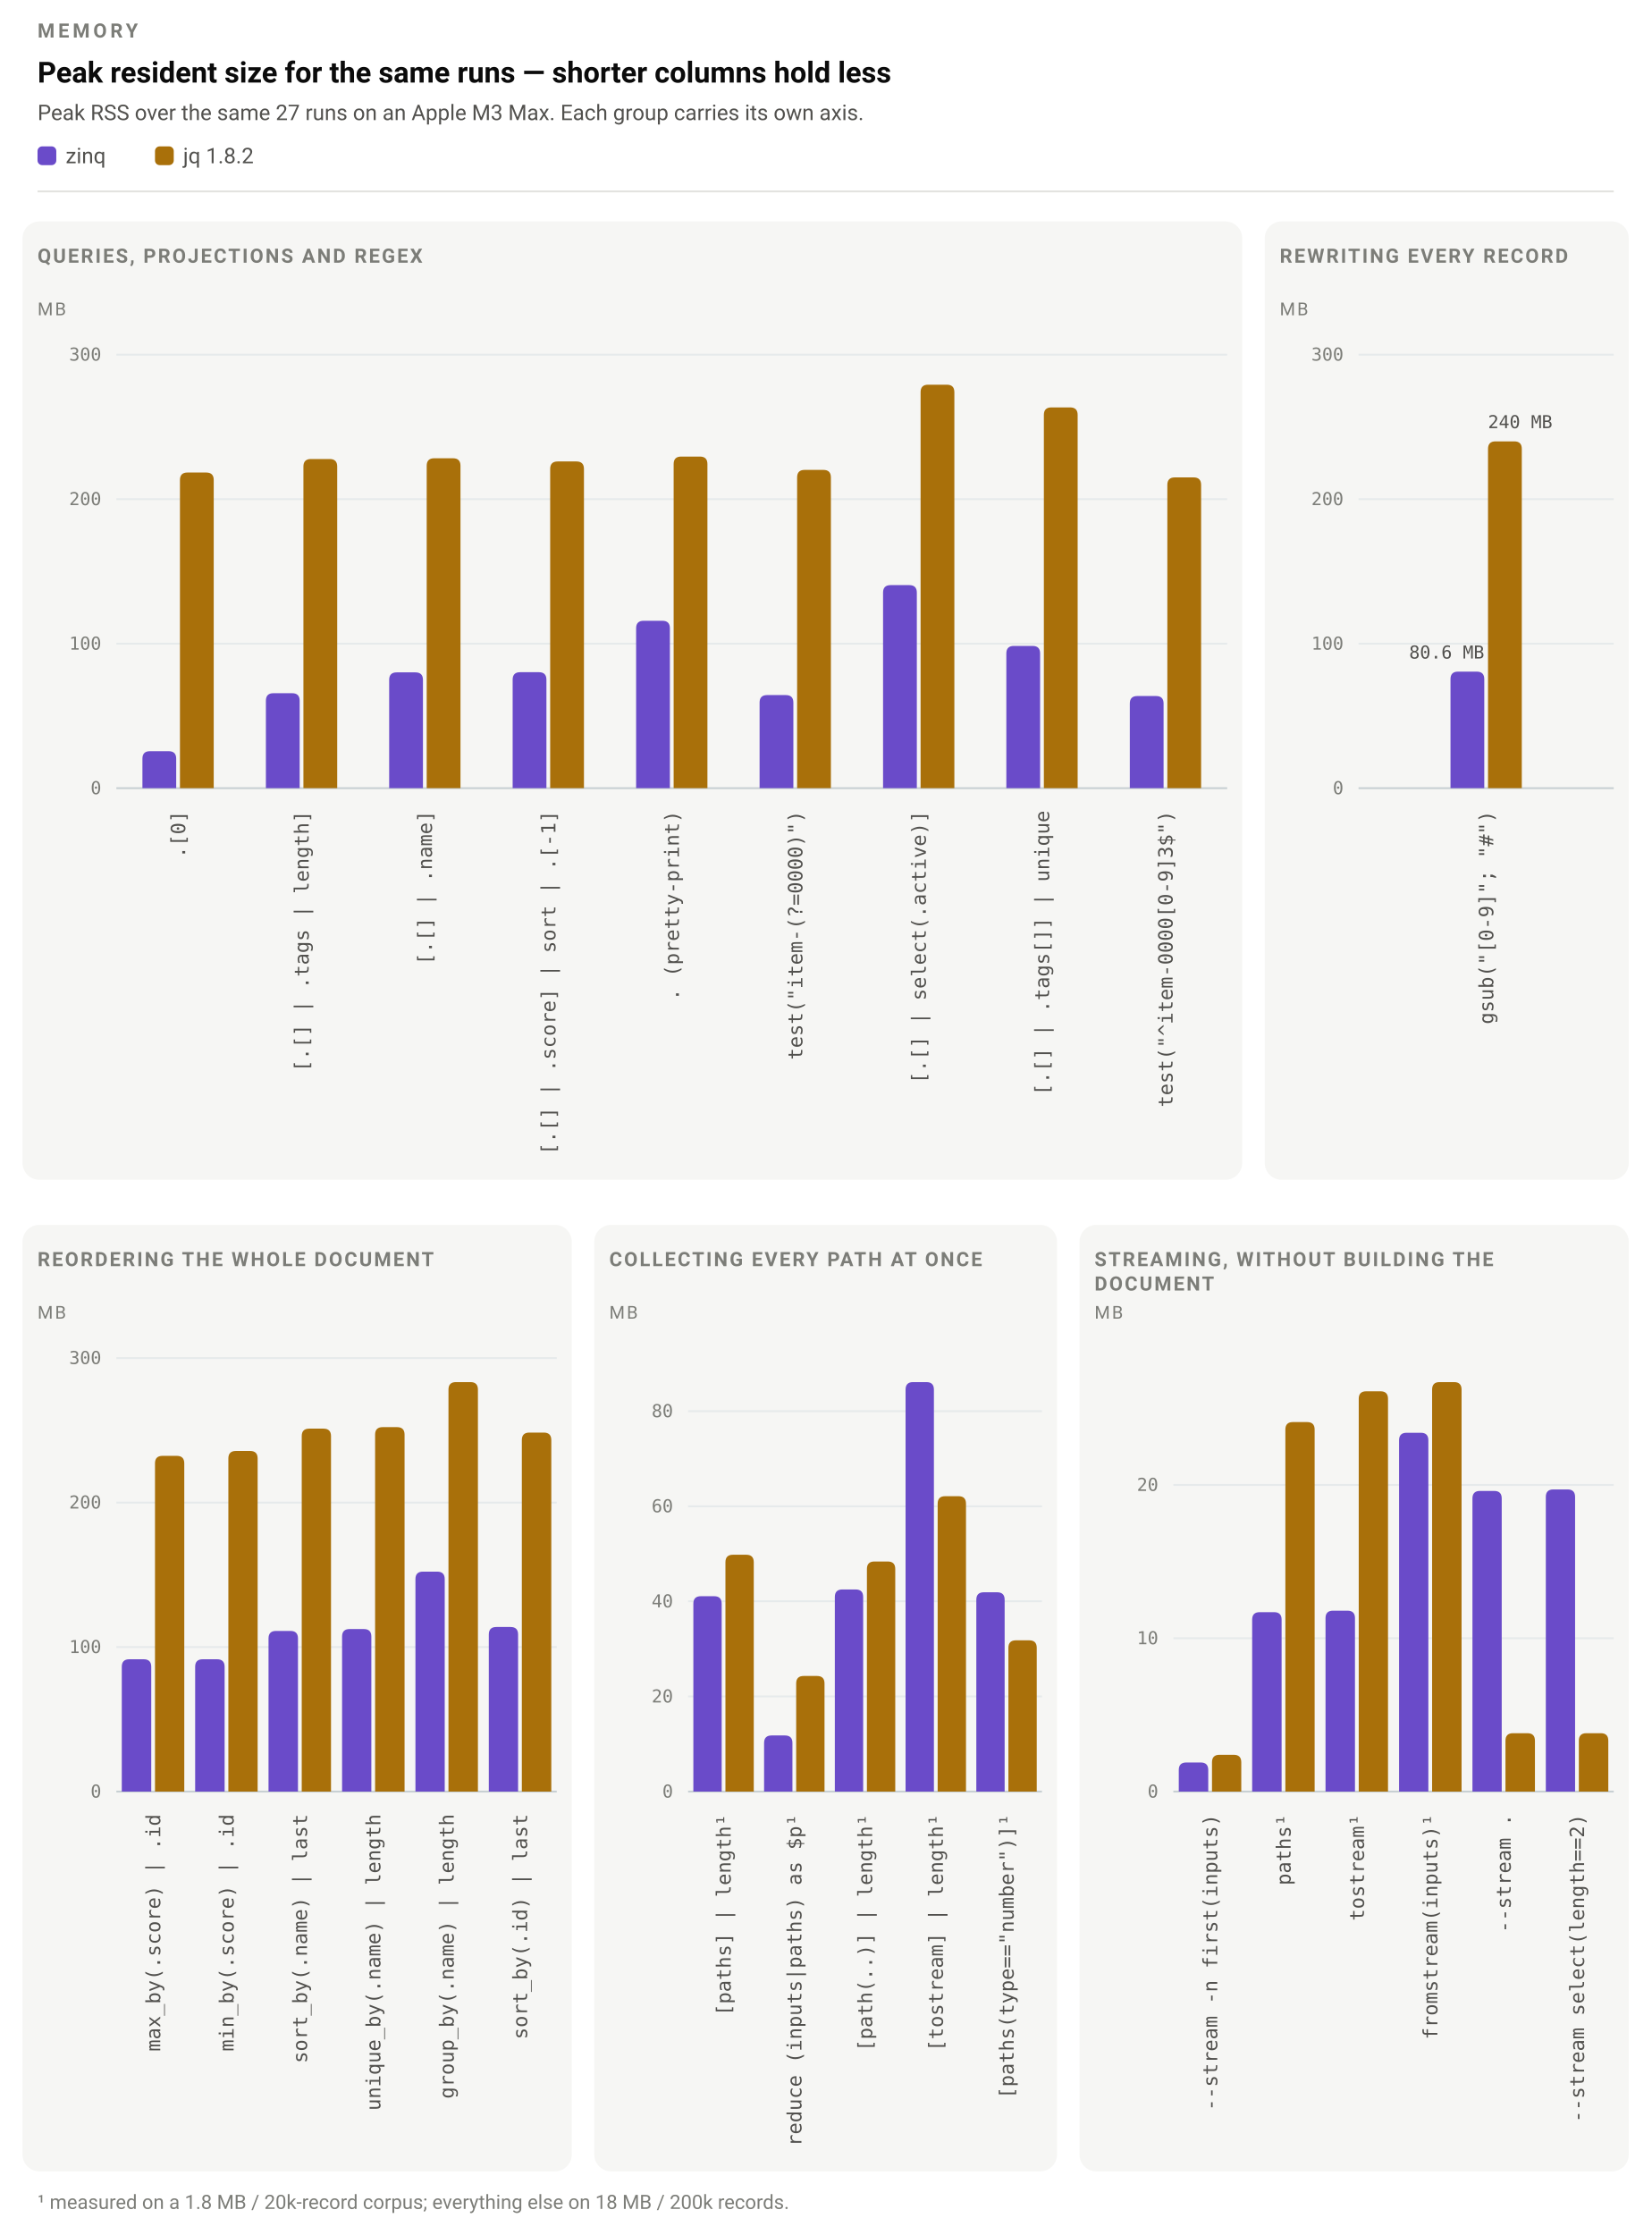
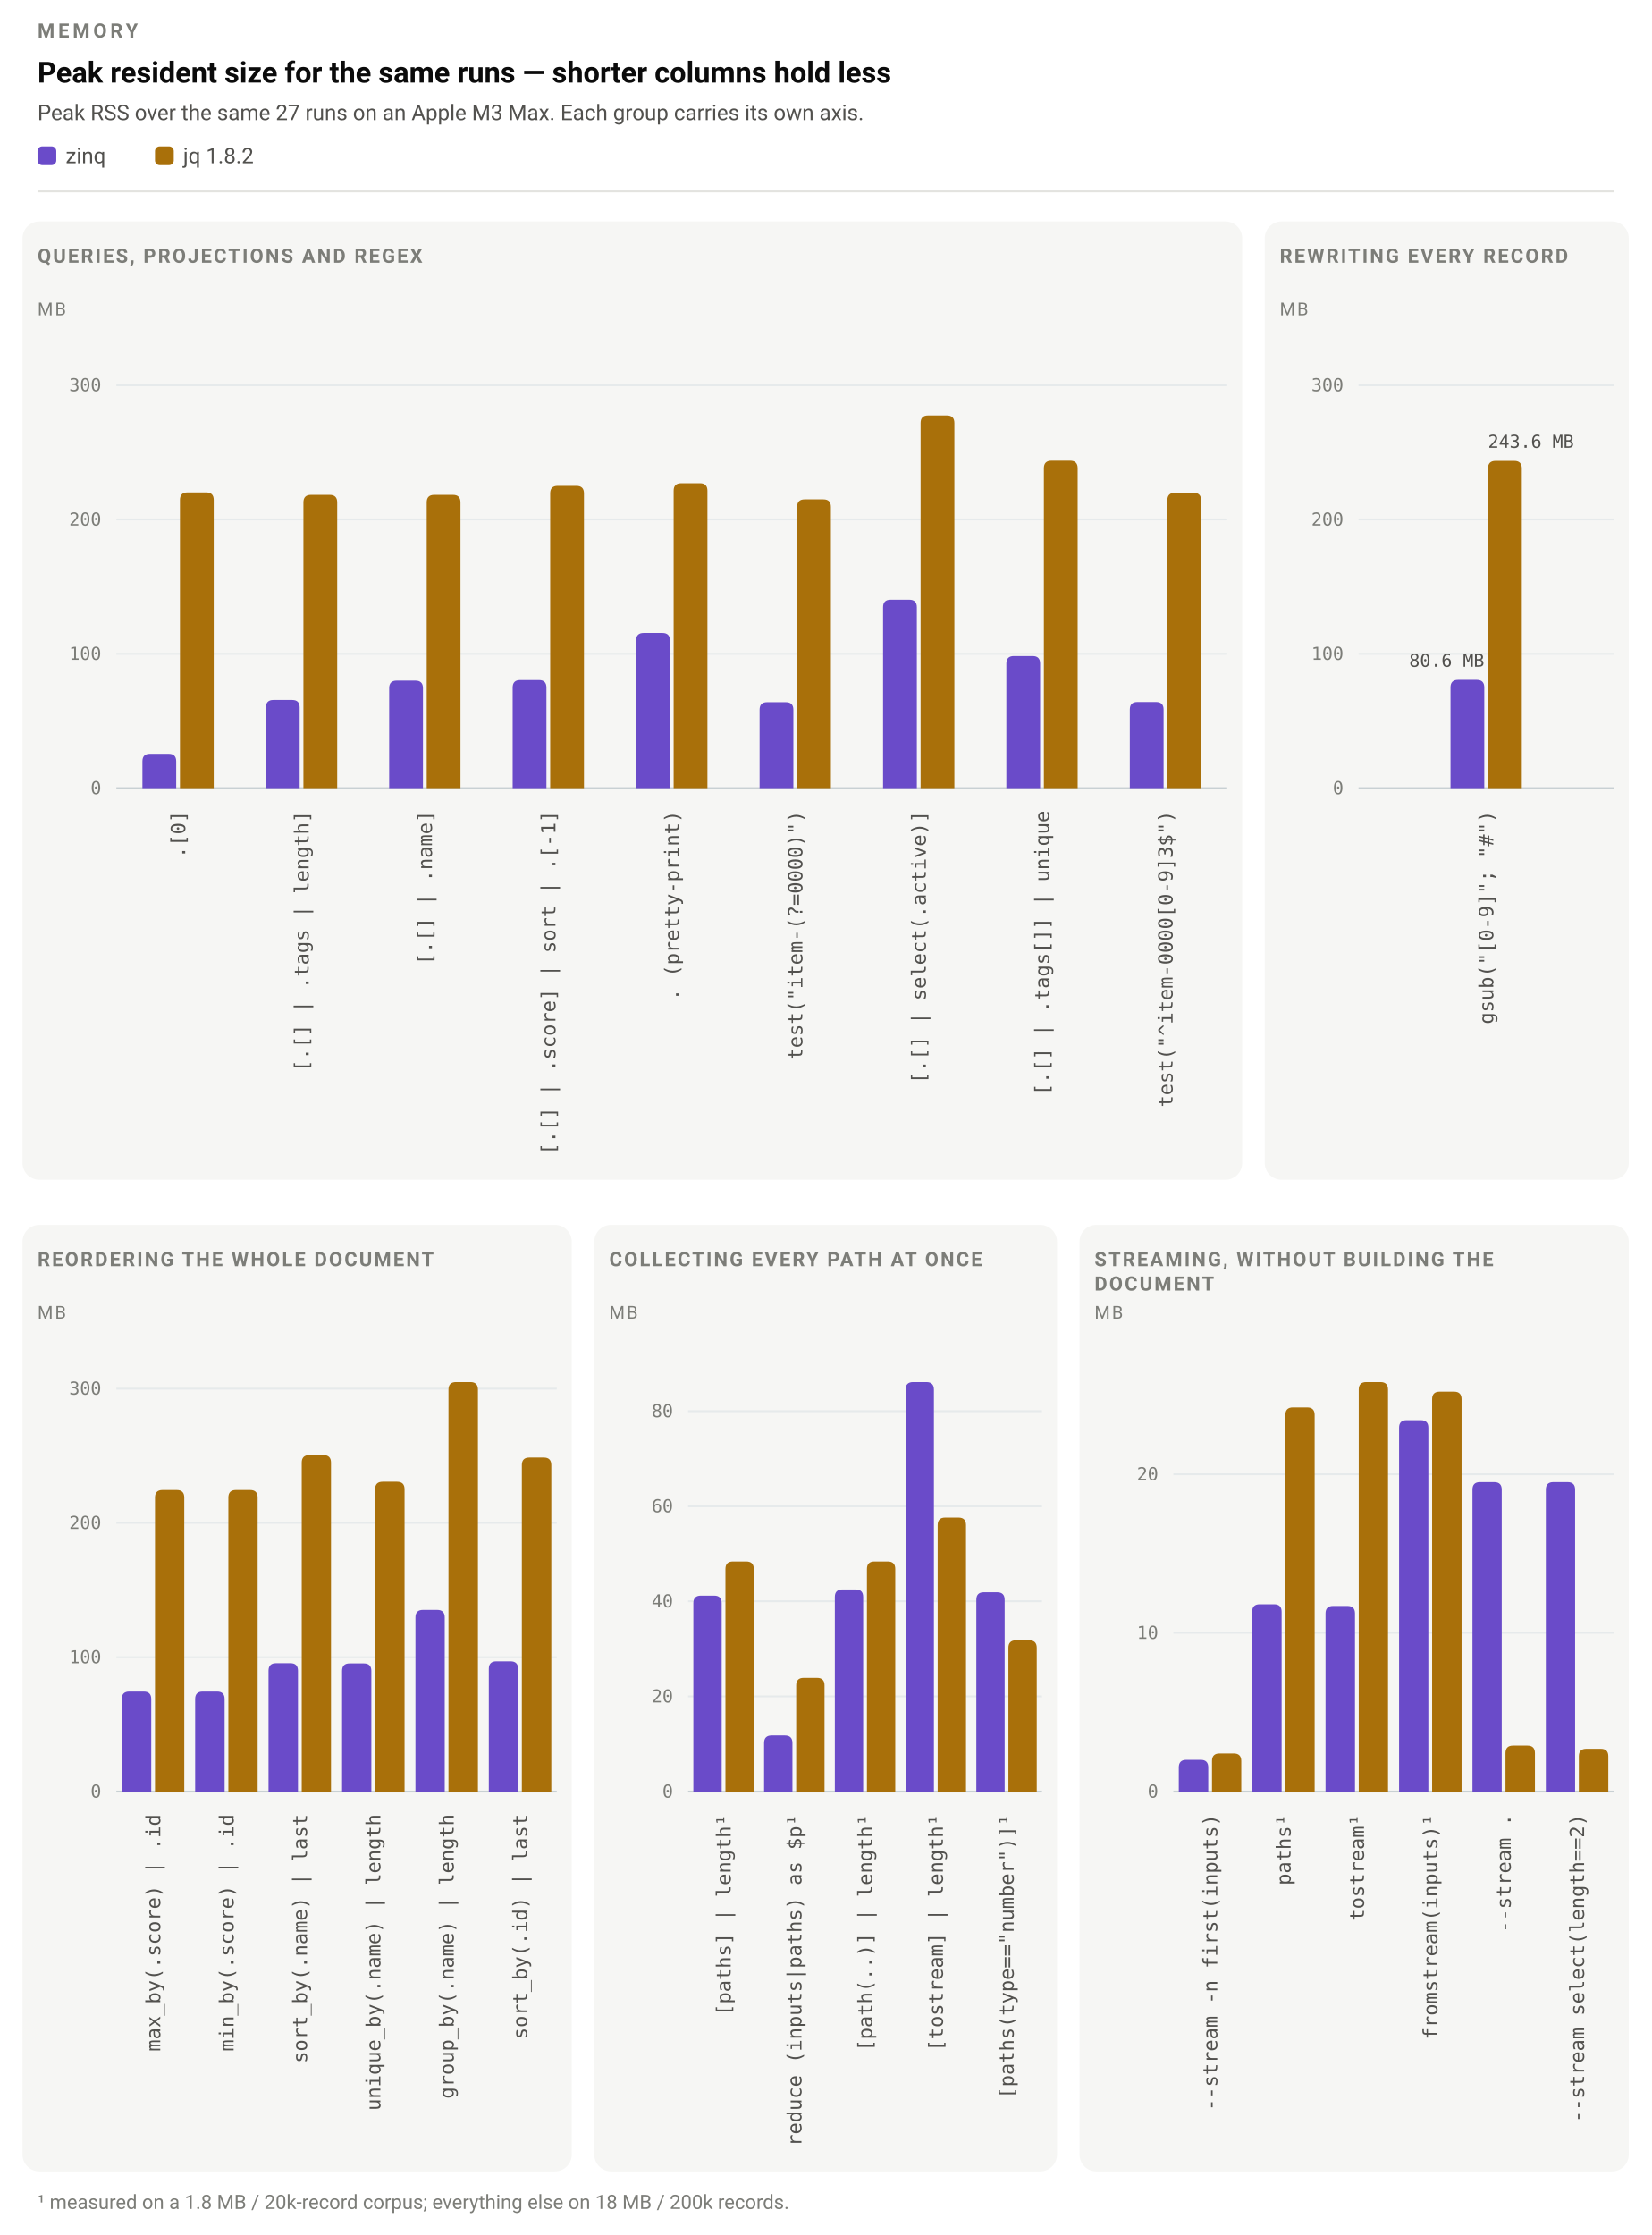
<svg xmlns="http://www.w3.org/2000/svg" width="880" height="1191" viewBox="0 0 880 1191" role="img" aria-label="Peak resident memory for the same 27 runs, zinq against jq 1.8.2. zinq is ahead on 23 of 27 for memory held.">
  <text x="20" y="20" font-family="ui-sans-serif, system-ui, -apple-system, Segoe UI, Roboto, sans-serif" font-size="10.5" font-weight="600" letter-spacing="1.8" fill="#7c7d78">MEMORY</text>
  <text x="20" y="44" font-family="ui-sans-serif, system-ui, -apple-system, Segoe UI, Roboto, sans-serif" font-size="15.5" font-weight="600" fill="#0b0b0b">Peak resident size for the same runs — shorter columns hold less</text>
  <text x="20" y="64" font-family="ui-sans-serif, system-ui, -apple-system, Segoe UI, Roboto, sans-serif" font-size="11.5" fill="#52514e">Peak RSS over the same 27 runs on an Apple M3 Max. Each group carries its own axis.</text>
  <rect x="20" y="78" width="10" height="10" rx="2.5" fill="#6a4bc9" />
  <text x="35" y="87" font-family="ui-sans-serif, system-ui, -apple-system, Segoe UI, Roboto, sans-serif" font-size="11.5" fill="#52514e">zinq</text>
  <rect x="82.6" y="78" width="10" height="10" rx="2.5" fill="#a9700a" />
  <text x="97.6" y="87" font-family="ui-sans-serif, system-ui, -apple-system, Segoe UI, Roboto, sans-serif" font-size="11.5" fill="#52514e">jq 1.8.2</text>
  <line x1="20" y1="102" x2="860" y2="102" stroke="#e3e3df" stroke-width="1" />
  <rect x="12.0" y="118" width="650.0" height="510.7" rx="9" fill="#f6f6f4" />
  <text x="20" y="140" font-family="ui-sans-serif, system-ui, -apple-system, Segoe UI, Roboto, sans-serif" font-size="10.5" font-weight="600" letter-spacing="1" fill="#7c7d78">QUERIES, PROJECTIONS AND REGEX</text>
  <text x="20" y="168" font-family="ui-sans-serif, system-ui, -apple-system, Segoe UI, Roboto, sans-serif" font-size="9.5" letter-spacing="1" fill="#7c7d78">MB</text>
  <text x="54" y="423.2" font-family="ui-monospace, SFMono-Regular, Menlo, Consolas, monospace" font-size="9.5" text-anchor="end" fill="#7c7d78">0</text>
-   <line x1="62.0" y1="343.0" x2="654.0" y2="343.0" stroke="#e6eaeb" stroke-width="1" />
-   <text x="54" y="346.186" font-family="ui-monospace, SFMono-Regular, Menlo, Consolas, monospace" font-size="9.5" text-anchor="end" fill="#7c7d78">100</text>
-   <line x1="62.0" y1="266.0" x2="654.0" y2="266.0" stroke="#e6eaeb" stroke-width="1" />
-   <text x="54" y="269.171" font-family="ui-monospace, SFMono-Regular, Menlo, Consolas, monospace" font-size="9.5" text-anchor="end" fill="#7c7d78">200</text>
-   <line x1="62.0" y1="189.0" x2="654.0" y2="189.0" stroke="#e6eaeb" stroke-width="1" />
-   <text x="54" y="192.157" font-family="ui-monospace, SFMono-Regular, Menlo, Consolas, monospace" font-size="9.5" text-anchor="end" fill="#7c7d78">300</text>
+   <line x1="62.0" y1="348.4" x2="654.0" y2="348.4" stroke="#e6eaeb" stroke-width="1" />
+   <text x="54" y="351.618" font-family="ui-monospace, SFMono-Regular, Menlo, Consolas, monospace" font-size="9.5" text-anchor="end" fill="#7c7d78">100</text>
+   <line x1="62.0" y1="276.8" x2="654.0" y2="276.8" stroke="#e6eaeb" stroke-width="1" />
+   <text x="54" y="280.036" font-family="ui-monospace, SFMono-Regular, Menlo, Consolas, monospace" font-size="9.5" text-anchor="end" fill="#7c7d78">200</text>
+   <line x1="62.0" y1="205.3" x2="654.0" y2="205.3" stroke="#e6eaeb" stroke-width="1" />
+   <text x="54" y="208.454" font-family="ui-monospace, SFMono-Regular, Menlo, Consolas, monospace" font-size="9.5" text-anchor="end" fill="#7c7d78">300</text>
  <line x1="62.0" y1="420.0" x2="654.0" y2="420.0" stroke="#c8d0d3" stroke-width="1" />
-   <path d="M75.9 420.0L75.9 404.3Q75.9 400.3 79.9 400.3L89.9 400.3Q93.9 400.3 93.9 404.3L93.9 420.0Z" fill="#6a4bc9" />
-   <path d="M95.9 420.0L95.9 255.8Q95.9 251.8 99.9 251.8L109.9 251.8Q113.9 251.8 113.9 255.8L113.9 420.0Z" fill="#a9700a" />
-   <path d="M141.7 420.0L141.7 373.4Q141.7 369.4 145.7 369.4L155.7 369.4Q159.7 369.4 159.7 373.4L159.7 420.0Z" fill="#6a4bc9" />
-   <path d="M161.7 420.0L161.7 248.6Q161.7 244.6 165.7 244.6L175.7 244.6Q179.7 244.6 179.7 248.6L179.7 420.0Z" fill="#a9700a" />
-   <path d="M207.4 420.0L207.4 362.3Q207.4 358.3 211.4 358.3L221.4 358.3Q225.4 358.3 225.4 362.3L225.4 420.0Z" fill="#6a4bc9" />
-   <path d="M227.4 420.0L227.4 248.2Q227.4 244.2 231.4 244.2L241.4 244.2Q245.4 244.2 245.4 248.2L245.4 420.0Z" fill="#a9700a" />
-   <path d="M273.2 420.0L273.2 362.2Q273.2 358.2 277.2 358.2L287.2 358.2Q291.2 358.2 291.2 362.2L291.2 420.0Z" fill="#6a4bc9" />
-   <path d="M293.2 420.0L293.2 249.9Q293.2 245.9 297.2 245.9L307.2 245.9Q311.2 245.9 311.2 249.9L311.2 420.0Z" fill="#a9700a" />
-   <path d="M339.0 420.0L339.0 334.8Q339.0 330.8 343.0 330.8L353.0 330.8Q357.0 330.8 357.0 334.8L357.0 420.0Z" fill="#6a4bc9" />
-   <path d="M359.0 420.0L359.0 247.3Q359.0 243.3 363.0 243.3L373.0 243.3Q377.0 243.3 377.0 247.3L377.0 420.0Z" fill="#a9700a" />
-   <path d="M404.8 420.0L404.8 374.4Q404.8 370.4 408.8 370.4L418.8 370.4Q422.8 370.4 422.8 374.4L422.8 420.0Z" fill="#6a4bc9" />
-   <path d="M424.8 420.0L424.8 254.4Q424.8 250.4 428.8 250.4L438.8 250.4Q442.8 250.4 442.8 254.4L442.8 420.0Z" fill="#a9700a" />
-   <path d="M470.6 420.0L470.6 315.8Q470.6 311.8 474.6 311.8L484.6 311.8Q488.6 311.8 488.6 315.8L488.6 420.0Z" fill="#6a4bc9" />
-   <path d="M490.6 420.0L490.6 209.0Q490.6 205.0 494.6 205.0L504.6 205.0Q508.6 205.0 508.6 209.0L508.6 420.0Z" fill="#a9700a" />
-   <path d="M536.3 420.0L536.3 348.2Q536.3 344.2 540.3 344.2L550.3 344.2Q554.3 344.2 554.3 348.2L554.3 420.0Z" fill="#6a4bc9" />
-   <path d="M556.3 420.0L556.3 221.1Q556.3 217.1 560.3 217.1L570.3 217.1Q574.3 217.1 574.3 221.1L574.3 420.0Z" fill="#a9700a" />
-   <path d="M602.1 420.0L602.1 374.9Q602.1 370.9 606.1 370.9L616.1 370.9Q620.1 370.9 620.1 374.9L620.1 420.0Z" fill="#6a4bc9" />
-   <path d="M622.1 420.0L622.1 258.4Q622.1 254.4 626.1 254.4L636.1 254.4Q640.1 254.4 640.1 258.4L640.1 420.0Z" fill="#a9700a" />
+   <path d="M75.9 420.0L75.9 405.7Q75.9 401.7 79.9 401.7L89.9 401.7Q93.9 401.7 93.9 405.7L93.9 420.0Z" fill="#6a4bc9" />
+   <path d="M95.9 420.0L95.9 266.4Q95.9 262.4 99.9 262.4L109.9 262.4Q113.9 262.4 113.9 266.4L113.9 420.0Z" fill="#a9700a" />
+   <path d="M141.7 420.0L141.7 377.0Q141.7 373.0 145.7 373.0L155.7 373.0Q159.7 373.0 159.7 377.0L159.7 420.0Z" fill="#6a4bc9" />
+   <path d="M161.7 420.0L161.7 267.7Q161.7 263.7 165.7 263.7L175.7 263.7Q179.7 263.7 179.7 267.7L179.7 420.0Z" fill="#a9700a" />
+   <path d="M207.4 420.0L207.4 366.7Q207.4 362.7 211.4 362.7L221.4 362.7Q225.4 362.7 225.4 366.7L225.4 420.0Z" fill="#6a4bc9" />
+   <path d="M227.4 420.0L227.4 267.7Q227.4 263.7 231.4 263.7L241.4 263.7Q245.4 263.7 245.4 267.7L245.4 420.0Z" fill="#a9700a" />
+   <path d="M273.2 420.0L273.2 366.4Q273.2 362.4 277.2 362.4L287.2 362.4Q291.2 362.4 291.2 366.4L291.2 420.0Z" fill="#6a4bc9" />
+   <path d="M293.2 420.0L293.2 262.9Q293.2 258.9 297.2 258.9L307.2 258.9Q311.2 258.9 311.2 262.9L311.2 420.0Z" fill="#a9700a" />
+   <path d="M339.0 420.0L339.0 341.3Q339.0 337.3 343.0 337.3L353.0 337.3Q357.0 337.3 357.0 341.3L357.0 420.0Z" fill="#6a4bc9" />
+   <path d="M359.0 420.0L359.0 261.5Q359.0 257.5 363.0 257.5L373.0 257.5Q377.0 257.5 377.0 261.5L377.0 420.0Z" fill="#a9700a" />
+   <path d="M404.8 420.0L404.8 378.2Q404.8 374.2 408.8 374.2L418.8 374.2Q422.8 374.2 422.8 378.2L422.8 420.0Z" fill="#6a4bc9" />
+   <path d="M424.8 420.0L424.8 270.1Q424.8 266.1 428.8 266.1L438.8 266.1Q442.8 266.1 442.8 270.1L442.8 420.0Z" fill="#a9700a" />
+   <path d="M470.6 420.0L470.6 323.6Q470.6 319.6 474.6 319.6L484.6 319.6Q488.6 319.6 488.6 323.6L488.6 420.0Z" fill="#6a4bc9" />
+   <path d="M490.6 420.0L490.6 225.4Q490.6 221.4 494.6 221.4L504.6 221.4Q508.6 221.4 508.6 225.4L508.6 420.0Z" fill="#a9700a" />
+   <path d="M536.3 420.0L536.3 353.6Q536.3 349.6 540.3 349.6L550.3 349.6Q554.3 349.6 554.3 353.6L554.3 420.0Z" fill="#6a4bc9" />
+   <path d="M556.3 420.0L556.3 249.5Q556.3 245.5 560.3 245.5L570.3 245.5Q574.3 245.5 574.3 249.5L574.3 420.0Z" fill="#a9700a" />
+   <path d="M602.1 420.0L602.1 378.1Q602.1 374.1 606.1 374.1L616.1 374.1Q620.1 374.1 620.1 378.1L620.1 420.0Z" fill="#6a4bc9" />
+   <path d="M622.1 420.0L622.1 266.6Q622.1 262.6 626.1 262.6L636.1 262.6Q640.1 262.6 640.1 266.6L640.1 420.0Z" fill="#a9700a" />
  <text x="98.689" y="432" font-family="ui-monospace, SFMono-Regular, Menlo, Consolas, monospace" font-size="10.5" text-anchor="end" transform="rotate(-90 98.7 432.0)" fill="#52514e">.[0]</text>
  <text x="164.467" y="432" font-family="ui-monospace, SFMono-Regular, Menlo, Consolas, monospace" font-size="10.5" text-anchor="end" transform="rotate(-90 164.5 432.0)" fill="#52514e">[.[] | .tags | length]</text>
  <text x="230.244" y="432" font-family="ui-monospace, SFMono-Regular, Menlo, Consolas, monospace" font-size="10.5" text-anchor="end" transform="rotate(-90 230.2 432.0)" fill="#52514e">[.[] | .name]</text>
  <text x="296.022" y="432" font-family="ui-monospace, SFMono-Regular, Menlo, Consolas, monospace" font-size="10.5" text-anchor="end" transform="rotate(-90 296.0 432.0)" fill="#52514e">[.[] | .score] | sort | .[-1]</text>
  <text x="361.8" y="432" font-family="ui-monospace, SFMono-Regular, Menlo, Consolas, monospace" font-size="10.5" text-anchor="end" transform="rotate(-90 361.8 432.0)" fill="#52514e">. (pretty-print)</text>
  <text x="427.578" y="432" font-family="ui-monospace, SFMono-Regular, Menlo, Consolas, monospace" font-size="10.5" text-anchor="end" transform="rotate(-90 427.6 432.0)" fill="#52514e">test("item-(?=0000)")</text>
  <text x="493.356" y="432" font-family="ui-monospace, SFMono-Regular, Menlo, Consolas, monospace" font-size="10.5" text-anchor="end" transform="rotate(-90 493.4 432.0)" fill="#52514e">[.[] | select(.active)]</text>
  <text x="559.133" y="432" font-family="ui-monospace, SFMono-Regular, Menlo, Consolas, monospace" font-size="10.5" text-anchor="end" transform="rotate(-90 559.1 432.0)" fill="#52514e">[.[] | .tags[]] | unique</text>
  <text x="624.911" y="432" font-family="ui-monospace, SFMono-Regular, Menlo, Consolas, monospace" font-size="10.5" text-anchor="end" transform="rotate(-90 624.9 432.0)" fill="#52514e">test("^item-0000[0-9]3$")</text>
  <rect x="674.0" y="118" width="194.0" height="510.7" rx="9" fill="#f6f6f4" />
  <text x="682" y="140" font-family="ui-sans-serif, system-ui, -apple-system, Segoe UI, Roboto, sans-serif" font-size="10.5" font-weight="600" letter-spacing="1" fill="#7c7d78">REWRITING EVERY RECORD</text>
  <text x="682" y="168" font-family="ui-sans-serif, system-ui, -apple-system, Segoe UI, Roboto, sans-serif" font-size="9.5" letter-spacing="1" fill="#7c7d78">MB</text>
  <text x="716" y="423.2" font-family="ui-monospace, SFMono-Regular, Menlo, Consolas, monospace" font-size="9.5" text-anchor="end" fill="#7c7d78">0</text>
-   <line x1="724.0" y1="343.0" x2="860.0" y2="343.0" stroke="#e6eaeb" stroke-width="1" />
-   <text x="716" y="346.186" font-family="ui-monospace, SFMono-Regular, Menlo, Consolas, monospace" font-size="9.5" text-anchor="end" fill="#7c7d78">100</text>
-   <line x1="724.0" y1="266.0" x2="860.0" y2="266.0" stroke="#e6eaeb" stroke-width="1" />
-   <text x="716" y="269.171" font-family="ui-monospace, SFMono-Regular, Menlo, Consolas, monospace" font-size="9.5" text-anchor="end" fill="#7c7d78">200</text>
-   <line x1="724.0" y1="189.0" x2="860.0" y2="189.0" stroke="#e6eaeb" stroke-width="1" />
-   <text x="716" y="192.157" font-family="ui-monospace, SFMono-Regular, Menlo, Consolas, monospace" font-size="9.5" text-anchor="end" fill="#7c7d78">300</text>
+   <line x1="724.0" y1="348.4" x2="860.0" y2="348.4" stroke="#e6eaeb" stroke-width="1" />
+   <text x="716" y="351.618" font-family="ui-monospace, SFMono-Regular, Menlo, Consolas, monospace" font-size="9.5" text-anchor="end" fill="#7c7d78">100</text>
+   <line x1="724.0" y1="276.8" x2="860.0" y2="276.8" stroke="#e6eaeb" stroke-width="1" />
+   <text x="716" y="280.036" font-family="ui-monospace, SFMono-Regular, Menlo, Consolas, monospace" font-size="9.5" text-anchor="end" fill="#7c7d78">200</text>
+   <line x1="724.0" y1="205.3" x2="860.0" y2="205.3" stroke="#e6eaeb" stroke-width="1" />
+   <text x="716" y="208.454" font-family="ui-monospace, SFMono-Regular, Menlo, Consolas, monospace" font-size="9.5" text-anchor="end" fill="#7c7d78">300</text>
  <line x1="724.0" y1="420.0" x2="860.0" y2="420.0" stroke="#c8d0d3" stroke-width="1" />
-   <path d="M773.0 420.0L773.0 361.9Q773.0 357.9 777.0 357.9L787.0 357.9Q791.0 357.9 791.0 361.9L791.0 420.0Z" fill="#6a4bc9" />
-   <path d="M793.0 420.0L793.0 239.2Q793.0 235.2 797.0 235.2L807.0 235.2Q811.0 235.2 811.0 239.2L811.0 420.0Z" fill="#a9700a" />
-   <text x="791" y="350.926" font-family="ui-monospace, SFMono-Regular, Menlo, Consolas, monospace" font-size="9.5" text-anchor="end" fill="#52514e">80.6 MB</text>
-   <text x="793" y="228.165" font-family="ui-monospace, SFMono-Regular, Menlo, Consolas, monospace" font-size="9.5" text-anchor="start" fill="#52514e">240 MB</text>
+   <path d="M773.0 420.0L773.0 366.3Q773.0 362.3 777.0 362.3L787.0 362.3Q791.0 362.3 791.0 366.3L791.0 420.0Z" fill="#6a4bc9" />
+   <path d="M793.0 420.0L793.0 249.6Q793.0 245.6 797.0 245.6L807.0 245.6Q811.0 245.6 811.0 249.6L811.0 420.0Z" fill="#a9700a" />
+   <text x="791" y="355.305" font-family="ui-monospace, SFMono-Regular, Menlo, Consolas, monospace" font-size="9.5" text-anchor="end" fill="#52514e">80.6 MB</text>
+   <text x="793" y="238.626" font-family="ui-monospace, SFMono-Regular, Menlo, Consolas, monospace" font-size="9.5" text-anchor="start" fill="#52514e">243.6 MB</text>
  <text x="795.8" y="432" font-family="ui-monospace, SFMono-Regular, Menlo, Consolas, monospace" font-size="10.5" text-anchor="end" transform="rotate(-90 795.8 432.0)" fill="#52514e">gsub("[0-9]"; "#")</text>
  <rect x="12.0" y="652.7" width="292.7" height="504.4" rx="9" fill="#f6f6f4" />
  <text x="20" y="674.7" font-family="ui-sans-serif, system-ui, -apple-system, Segoe UI, Roboto, sans-serif" font-size="10.5" font-weight="600" letter-spacing="1" fill="#7c7d78">REORDERING THE WHOLE DOCUMENT</text>
  <text x="20" y="702.7" font-family="ui-sans-serif, system-ui, -apple-system, Segoe UI, Roboto, sans-serif" font-size="9.5" letter-spacing="1" fill="#7c7d78">MB</text>
  <text x="54" y="957.9" font-family="ui-monospace, SFMono-Regular, Menlo, Consolas, monospace" font-size="9.5" text-anchor="end" fill="#7c7d78">0</text>
-   <line x1="62.0" y1="877.7" x2="296.7" y2="877.7" stroke="#e6eaeb" stroke-width="1" />
-   <text x="54" y="880.886" font-family="ui-monospace, SFMono-Regular, Menlo, Consolas, monospace" font-size="9.5" text-anchor="end" fill="#7c7d78">100</text>
-   <line x1="62.0" y1="800.7" x2="296.7" y2="800.7" stroke="#e6eaeb" stroke-width="1" />
-   <text x="54" y="803.871" font-family="ui-monospace, SFMono-Regular, Menlo, Consolas, monospace" font-size="9.5" text-anchor="end" fill="#7c7d78">200</text>
-   <line x1="62.0" y1="723.7" x2="296.7" y2="723.7" stroke="#e6eaeb" stroke-width="1" />
-   <text x="54" y="726.857" font-family="ui-monospace, SFMono-Regular, Menlo, Consolas, monospace" font-size="9.5" text-anchor="end" fill="#7c7d78">300</text>
+   <line x1="62.0" y1="883.1" x2="296.7" y2="883.1" stroke="#e6eaeb" stroke-width="1" />
+   <text x="54" y="886.318" font-family="ui-monospace, SFMono-Regular, Menlo, Consolas, monospace" font-size="9.5" text-anchor="end" fill="#7c7d78">100</text>
+   <line x1="62.0" y1="811.5" x2="296.7" y2="811.5" stroke="#e6eaeb" stroke-width="1" />
+   <text x="54" y="814.736" font-family="ui-monospace, SFMono-Regular, Menlo, Consolas, monospace" font-size="9.5" text-anchor="end" fill="#7c7d78">200</text>
+   <line x1="62.0" y1="740.0" x2="296.7" y2="740.0" stroke="#e6eaeb" stroke-width="1" />
+   <text x="54" y="743.154" font-family="ui-monospace, SFMono-Regular, Menlo, Consolas, monospace" font-size="9.5" text-anchor="end" fill="#7c7d78">300</text>
  <line x1="62.0" y1="954.7" x2="296.7" y2="954.7" stroke="#c8d0d3" stroke-width="1" />
-   <path d="M64.9 954.7L64.9 888.2Q64.9 884.2 68.9 884.2L76.6 884.2Q80.6 884.2 80.6 888.2L80.6 954.7Z" fill="#6a4bc9" />
-   <path d="M82.6 954.7L82.6 779.8Q82.6 775.8 86.6 775.8L94.2 775.8Q98.2 775.8 98.2 779.8L98.2 954.7Z" fill="#a9700a" />
-   <path d="M104.0 954.7L104.0 888.2Q104.0 884.2 108.0 884.2L115.7 884.2Q119.7 884.2 119.7 888.2L119.7 954.7Z" fill="#6a4bc9" />
-   <path d="M121.7 954.7L121.7 777.2Q121.7 773.2 125.7 773.2L133.3 773.2Q137.3 773.2 137.3 777.2L137.3 954.7Z" fill="#a9700a" />
-   <path d="M143.1 954.7L143.1 873.1Q143.1 869.1 147.1 869.1L154.8 869.1Q158.8 869.1 158.8 873.1L158.8 954.7Z" fill="#6a4bc9" />
-   <path d="M160.8 954.7L160.8 765.3Q160.8 761.3 164.8 761.3L172.4 761.3Q176.4 761.3 176.4 765.3L176.4 954.7Z" fill="#a9700a" />
-   <path d="M182.3 954.7L182.3 872.1Q182.3 868.1 186.3 868.1L193.9 868.1Q197.9 868.1 197.9 872.1L197.9 954.7Z" fill="#6a4bc9" />
-   <path d="M199.9 954.7L199.9 764.5Q199.9 760.5 203.9 760.5L211.6 760.5Q215.6 760.5 215.6 764.5L215.6 954.7Z" fill="#a9700a" />
-   <path d="M221.4 954.7L221.4 841.5Q221.4 837.5 225.4 837.5L233.0 837.5Q237.0 837.5 237.0 841.5L237.0 954.7Z" fill="#6a4bc9" />
+   <path d="M64.9 954.7L64.9 905.4Q64.9 901.4 68.9 901.4L76.6 901.4Q80.6 901.4 80.6 905.4L80.6 954.7Z" fill="#6a4bc9" />
+   <path d="M82.6 954.7L82.6 798.0Q82.6 794.0 86.6 794.0L94.2 794.0Q98.2 794.0 98.2 798.0L98.2 954.7Z" fill="#a9700a" />
+   <path d="M104.0 954.7L104.0 905.4Q104.0 901.4 108.0 901.4L115.7 901.4Q119.7 901.4 119.7 905.4L119.7 954.7Z" fill="#6a4bc9" />
+   <path d="M121.7 954.7L121.7 798.0Q121.7 794.0 125.7 794.0L133.3 794.0Q137.3 794.0 137.3 798.0L137.3 954.7Z" fill="#a9700a" />
+   <path d="M143.1 954.7L143.1 890.3Q143.1 886.3 147.1 886.3L154.8 886.3Q158.8 886.3 158.8 890.3L158.8 954.7Z" fill="#6a4bc9" />
+   <path d="M160.8 954.7L160.8 779.4Q160.8 775.4 164.8 775.4L172.4 775.4Q176.4 775.4 176.4 779.4L176.4 954.7Z" fill="#a9700a" />
+   <path d="M182.3 954.7L182.3 890.4Q182.3 886.4 186.3 886.4L193.9 886.4Q197.9 886.4 197.9 890.4L197.9 954.7Z" fill="#6a4bc9" />
+   <path d="M199.9 954.7L199.9 793.6Q199.9 789.6 203.9 789.6L211.6 789.6Q215.6 789.6 215.6 793.6L215.6 954.7Z" fill="#a9700a" />
+   <path d="M221.4 954.7L221.4 861.9Q221.4 857.9 225.4 857.9L233.0 857.9Q237.0 857.9 237.0 861.9L237.0 954.7Z" fill="#6a4bc9" />
  <path d="M239.0 954.7L239.0 740.5Q239.0 736.5 243.0 736.5L250.7 736.5Q254.7 736.5 254.7 740.5L254.7 954.7Z" fill="#a9700a" />
-   <path d="M260.5 954.7L260.5 871.0Q260.5 867.0 264.5 867.0L272.1 867.0Q276.1 867.0 276.1 871.0L276.1 954.7Z" fill="#6a4bc9" />
-   <path d="M278.1 954.7L278.1 767.4Q278.1 763.4 282.1 763.4L289.8 763.4Q293.8 763.4 293.8 767.4L293.8 954.7Z" fill="#a9700a" />
+   <path d="M260.5 954.7L260.5 889.3Q260.5 885.3 264.5 885.3L272.1 885.3Q276.1 885.3 276.1 889.3L276.1 954.7Z" fill="#6a4bc9" />
+   <path d="M278.1 954.7L278.1 780.7Q278.1 776.7 282.1 776.7L289.8 776.7Q293.8 776.7 293.8 780.7L293.8 954.7Z" fill="#a9700a" />
  <text x="85.359" y="966.7" font-family="ui-monospace, SFMono-Regular, Menlo, Consolas, monospace" font-size="10.5" text-anchor="end" transform="rotate(-90 85.4 966.7)" fill="#52514e">max_by(.score) | .id</text>
  <text x="124.476" y="966.7" font-family="ui-monospace, SFMono-Regular, Menlo, Consolas, monospace" font-size="10.5" text-anchor="end" transform="rotate(-90 124.5 966.7)" fill="#52514e">min_by(.score) | .id</text>
  <text x="163.594" y="966.7" font-family="ui-monospace, SFMono-Regular, Menlo, Consolas, monospace" font-size="10.5" text-anchor="end" transform="rotate(-90 163.6 966.7)" fill="#52514e">sort_by(.name) | last</text>
  <text x="202.712" y="966.7" font-family="ui-monospace, SFMono-Regular, Menlo, Consolas, monospace" font-size="10.5" text-anchor="end" transform="rotate(-90 202.7 966.7)" fill="#52514e">unique_by(.name) | length</text>
  <text x="241.829" y="966.7" font-family="ui-monospace, SFMono-Regular, Menlo, Consolas, monospace" font-size="10.5" text-anchor="end" transform="rotate(-90 241.8 966.7)" fill="#52514e">group_by(.name) | length</text>
  <text x="280.947" y="966.7" font-family="ui-monospace, SFMono-Regular, Menlo, Consolas, monospace" font-size="10.5" text-anchor="end" transform="rotate(-90 280.9 966.7)" fill="#52514e">sort_by(.id) | last</text>
  <rect x="316.7" y="652.7" width="246.6" height="504.4" rx="9" fill="#f6f6f4" />
  <text x="324.706" y="674.7" font-family="ui-sans-serif, system-ui, -apple-system, Segoe UI, Roboto, sans-serif" font-size="10.5" font-weight="600" letter-spacing="1" fill="#7c7d78">COLLECTING EVERY PATH AT ONCE</text>
  <text x="324.706" y="702.7" font-family="ui-sans-serif, system-ui, -apple-system, Segoe UI, Roboto, sans-serif" font-size="9.5" letter-spacing="1" fill="#7c7d78">MB</text>
  <text x="358.706" y="957.9" font-family="ui-monospace, SFMono-Regular, Menlo, Consolas, monospace" font-size="9.5" text-anchor="end" fill="#7c7d78">0</text>
  <line x1="366.7" y1="904.0" x2="555.3" y2="904.0" stroke="#e6eaeb" stroke-width="1" />
  <text x="358.706" y="907.219" font-family="ui-monospace, SFMono-Regular, Menlo, Consolas, monospace" font-size="9.5" text-anchor="end" fill="#7c7d78">20</text>
  <line x1="366.7" y1="853.3" x2="555.3" y2="853.3" stroke="#e6eaeb" stroke-width="1" />
  <text x="358.706" y="856.538" font-family="ui-monospace, SFMono-Regular, Menlo, Consolas, monospace" font-size="9.5" text-anchor="end" fill="#7c7d78">40</text>
  <line x1="366.7" y1="802.7" x2="555.3" y2="802.7" stroke="#e6eaeb" stroke-width="1" />
  <text x="358.706" y="805.857" font-family="ui-monospace, SFMono-Regular, Menlo, Consolas, monospace" font-size="9.5" text-anchor="end" fill="#7c7d78">60</text>
  <line x1="366.7" y1="752.0" x2="555.3" y2="752.0" stroke="#e6eaeb" stroke-width="1" />
  <text x="358.706" y="755.176" font-family="ui-monospace, SFMono-Regular, Menlo, Consolas, monospace" font-size="9.5" text-anchor="end" fill="#7c7d78">80</text>
  <line x1="366.7" y1="954.7" x2="555.3" y2="954.7" stroke="#c8d0d3" stroke-width="1" />
-   <path d="M369.5 954.7L369.5 854.6Q369.5 850.6 373.5 850.6L380.6 850.6Q384.6 850.6 384.6 854.6L384.6 954.7Z" fill="#6a4bc9" />
-   <path d="M386.6 954.7L386.6 832.5Q386.6 828.5 390.6 828.5L397.7 828.5Q401.7 828.5 401.7 832.5L401.7 954.7Z" fill="#a9700a" />
+   <path d="M369.5 954.7L369.5 854.3Q369.5 850.3 373.5 850.3L380.6 850.3Q384.6 850.3 384.6 854.3L384.6 954.7Z" fill="#6a4bc9" />
+   <path d="M386.6 954.7L386.6 836.1Q386.6 832.1 390.6 832.1L397.7 832.1Q401.7 832.1 401.7 836.1L401.7 954.7Z" fill="#a9700a" />
  <path d="M407.2 954.7L407.2 928.8Q407.2 924.8 411.2 924.8L418.3 924.8Q422.3 924.8 422.3 928.8L422.3 954.7Z" fill="#6a4bc9" />
-   <path d="M424.3 954.7L424.3 897.1Q424.3 893.1 428.3 893.1L435.4 893.1Q439.4 893.1 439.4 897.1L439.4 954.7Z" fill="#a9700a" />
+   <path d="M424.3 954.7L424.3 898.1Q424.3 894.1 428.3 894.1L435.4 894.1Q439.4 894.1 439.4 898.1L439.4 954.7Z" fill="#a9700a" />
  <path d="M444.9 954.7L444.9 851.0Q444.9 847.0 448.9 847.0L456.0 847.0Q460.0 847.0 460.0 851.0L460.0 954.7Z" fill="#6a4bc9" />
  <path d="M462.0 954.7L462.0 836.1Q462.0 832.1 466.0 832.1L473.1 832.1Q477.1 832.1 477.1 836.1L477.1 954.7Z" fill="#a9700a" />
  <path d="M482.6 954.7L482.6 740.5Q482.6 736.5 486.6 736.5L493.7 736.5Q497.7 736.5 497.7 740.5L497.7 954.7Z" fill="#6a4bc9" />
-   <path d="M499.7 954.7L499.7 801.3Q499.7 797.3 503.7 797.3L510.8 797.3Q514.8 797.3 514.8 801.3L514.8 954.7Z" fill="#a9700a" />
+   <path d="M499.7 954.7L499.7 812.7Q499.7 808.7 503.7 808.7L510.8 808.7Q514.8 808.7 514.8 812.7L514.8 954.7Z" fill="#a9700a" />
  <path d="M520.3 954.7L520.3 852.5Q520.3 848.5 524.3 848.5L531.4 848.5Q535.4 848.5 535.4 852.5L535.4 954.7Z" fill="#6a4bc9" />
  <path d="M537.4 954.7L537.4 878.1Q537.4 874.1 541.4 874.1L548.5 874.1Q552.5 874.1 552.5 878.1L552.5 954.7Z" fill="#a9700a" />
  <text x="389.365" y="966.7" font-family="ui-monospace, SFMono-Regular, Menlo, Consolas, monospace" font-size="10.5" text-anchor="end" transform="rotate(-90 389.4 966.7)" fill="#52514e">[paths] | length¹</text>
  <text x="427.082" y="966.7" font-family="ui-monospace, SFMono-Regular, Menlo, Consolas, monospace" font-size="10.5" text-anchor="end" transform="rotate(-90 427.1 966.7)" fill="#52514e">reduce (inputs|paths) as $p¹</text>
  <text x="464.8" y="966.7" font-family="ui-monospace, SFMono-Regular, Menlo, Consolas, monospace" font-size="10.5" text-anchor="end" transform="rotate(-90 464.8 966.7)" fill="#52514e">[path(..)] | length¹</text>
  <text x="502.518" y="966.7" font-family="ui-monospace, SFMono-Regular, Menlo, Consolas, monospace" font-size="10.5" text-anchor="end" transform="rotate(-90 502.5 966.7)" fill="#52514e">[tostream] | length¹</text>
  <text x="540.235" y="966.7" font-family="ui-monospace, SFMono-Regular, Menlo, Consolas, monospace" font-size="10.5" text-anchor="end" transform="rotate(-90 540.2 966.7)" fill="#52514e">[paths(type=="number")]¹</text>
  <rect x="575.3" y="652.7" width="292.7" height="504.4" rx="9" fill="#f6f6f4" />
  <text x="583.294" y="674.7" font-family="ui-sans-serif, system-ui, -apple-system, Segoe UI, Roboto, sans-serif" font-size="10.5" font-weight="600" letter-spacing="1" fill="#7c7d78">STREAMING, WITHOUT BUILDING THE</text>
  <text x="583.294" y="687.7" font-family="ui-sans-serif, system-ui, -apple-system, Segoe UI, Roboto, sans-serif" font-size="10.5" font-weight="600" letter-spacing="1" fill="#7c7d78">DOCUMENT</text>
  <text x="583.294" y="702.7" font-family="ui-sans-serif, system-ui, -apple-system, Segoe UI, Roboto, sans-serif" font-size="9.5" letter-spacing="1" fill="#7c7d78">MB</text>
  <text x="617.294" y="957.9" font-family="ui-monospace, SFMono-Regular, Menlo, Consolas, monospace" font-size="9.5" text-anchor="end" fill="#7c7d78">0</text>
-   <line x1="625.3" y1="873.0" x2="860.0" y2="873.0" stroke="#e6eaeb" stroke-width="1" />
-   <text x="617.294" y="876.184" font-family="ui-monospace, SFMono-Regular, Menlo, Consolas, monospace" font-size="9.5" text-anchor="end" fill="#7c7d78">10</text>
-   <line x1="625.3" y1="791.3" x2="860.0" y2="791.3" stroke="#e6eaeb" stroke-width="1" />
-   <text x="617.294" y="794.468" font-family="ui-monospace, SFMono-Regular, Menlo, Consolas, monospace" font-size="9.5" text-anchor="end" fill="#7c7d78">20</text>
+   <line x1="625.3" y1="870.1" x2="860.0" y2="870.1" stroke="#e6eaeb" stroke-width="1" />
+   <text x="617.294" y="873.333" font-family="ui-monospace, SFMono-Regular, Menlo, Consolas, monospace" font-size="9.5" text-anchor="end" fill="#7c7d78">10</text>
+   <line x1="625.3" y1="785.6" x2="860.0" y2="785.6" stroke="#e6eaeb" stroke-width="1" />
+   <text x="617.294" y="788.767" font-family="ui-monospace, SFMono-Regular, Menlo, Consolas, monospace" font-size="9.5" text-anchor="end" fill="#7c7d78">20</text>
  <line x1="625.3" y1="954.7" x2="860.0" y2="954.7" stroke="#c8d0d3" stroke-width="1" />
-   <path d="M628.2 954.7L628.2 943.2Q628.2 939.2 632.2 939.2L639.9 939.2Q643.9 939.2 643.9 943.2L643.9 954.7Z" fill="#6a4bc9" />
-   <path d="M645.9 954.7L645.9 939.1Q645.9 935.1 649.9 935.1L657.5 935.1Q661.5 935.1 661.5 939.1L661.5 954.7Z" fill="#a9700a" />
-   <path d="M667.3 954.7L667.3 863.1Q667.3 859.1 671.3 859.1L679.0 859.1Q683.0 859.1 683.0 863.1L683.0 954.7Z" fill="#6a4bc9" />
-   <path d="M685.0 954.7L685.0 761.8Q685.0 757.8 689.0 757.8L696.6 757.8Q700.6 757.8 700.6 761.8L700.6 954.7Z" fill="#a9700a" />
-   <path d="M706.4 954.7L706.4 862.3Q706.4 858.3 710.4 858.3L718.1 858.3Q722.1 858.3 722.1 862.3L722.1 954.7Z" fill="#6a4bc9" />
-   <path d="M724.1 954.7L724.1 745.4Q724.1 741.4 728.1 741.4L735.7 741.4Q739.7 741.4 739.7 745.4L739.7 954.7Z" fill="#a9700a" />
-   <path d="M745.6 954.7L745.6 767.5Q745.6 763.5 749.6 763.5L757.2 763.5Q761.2 763.5 761.2 767.5L761.2 954.7Z" fill="#6a4bc9" />
-   <path d="M763.2 954.7L763.2 740.5Q763.2 736.5 767.2 736.5L774.9 736.5Q778.9 736.5 778.9 740.5L778.9 954.7Z" fill="#a9700a" />
-   <path d="M784.7 954.7L784.7 798.5Q784.7 794.5 788.7 794.5L796.3 794.5Q800.3 794.5 800.3 798.5L800.3 954.7Z" fill="#6a4bc9" />
-   <path d="M802.3 954.7L802.3 927.6Q802.3 923.6 806.3 923.6L814.0 923.6Q818.0 923.6 818.0 927.6L818.0 954.7Z" fill="#a9700a" />
-   <path d="M823.8 954.7L823.8 797.7Q823.8 793.7 827.8 793.7L835.4 793.7Q839.4 793.7 839.4 797.7L839.4 954.7Z" fill="#6a4bc9" />
-   <path d="M841.4 954.7L841.4 927.6Q841.4 923.6 845.4 923.6L853.1 923.6Q857.1 923.6 857.1 927.6L857.1 954.7Z" fill="#a9700a" />
+   <path d="M628.2 954.7L628.2 941.8Q628.2 937.8 632.2 937.8L639.9 937.8Q643.9 937.8 643.9 941.8L643.9 954.7Z" fill="#6a4bc9" />
+   <path d="M645.9 954.7L645.9 938.4Q645.9 934.4 649.9 934.4L657.5 934.4Q661.5 934.4 661.5 938.4L661.5 954.7Z" fill="#a9700a" />
+   <path d="M667.3 954.7L667.3 858.9Q667.3 854.9 671.3 854.9L679.0 854.9Q683.0 854.9 683.0 858.9L683.0 954.7Z" fill="#6a4bc9" />
+   <path d="M685.0 954.7L685.0 754.0Q685.0 750.0 689.0 750.0L696.6 750.0Q700.6 750.0 700.6 754.0L700.6 954.7Z" fill="#a9700a" />
+   <path d="M706.4 954.7L706.4 859.8Q706.4 855.8 710.4 855.8L718.1 855.8Q722.1 855.8 722.1 859.8L722.1 954.7Z" fill="#6a4bc9" />
+   <path d="M724.1 954.7L724.1 740.5Q724.1 736.5 728.1 736.5L735.7 736.5Q739.7 736.5 739.7 740.5L739.7 954.7Z" fill="#a9700a" />
+   <path d="M745.6 954.7L745.6 760.8Q745.6 756.8 749.6 756.8L757.2 756.8Q761.2 756.8 761.2 760.8L761.2 954.7Z" fill="#6a4bc9" />
+   <path d="M763.2 954.7L763.2 745.6Q763.2 741.6 767.2 741.6L774.9 741.6Q778.9 741.6 778.9 745.6L778.9 954.7Z" fill="#a9700a" />
+   <path d="M784.7 954.7L784.7 793.8Q784.7 789.8 788.7 789.8L796.3 789.8Q800.3 789.8 800.3 793.8L800.3 954.7Z" fill="#6a4bc9" />
+   <path d="M802.3 954.7L802.3 934.2Q802.3 930.2 806.3 930.2L814.0 930.2Q818.0 930.2 818.0 934.2L818.0 954.7Z" fill="#a9700a" />
+   <path d="M823.8 954.7L823.8 793.8Q823.8 789.8 827.8 789.8L835.4 789.8Q839.4 789.8 839.4 793.8L839.4 954.7Z" fill="#6a4bc9" />
+   <path d="M841.4 954.7L841.4 935.9Q841.4 931.9 845.4 931.9L853.1 931.9Q857.1 931.9 857.1 935.9L857.1 954.7Z" fill="#a9700a" />
  <text x="648.653" y="966.7" font-family="ui-monospace, SFMono-Regular, Menlo, Consolas, monospace" font-size="10.5" text-anchor="end" transform="rotate(-90 648.7 966.7)" fill="#52514e">--stream -n first(inputs)</text>
  <text x="687.771" y="966.7" font-family="ui-monospace, SFMono-Regular, Menlo, Consolas, monospace" font-size="10.5" text-anchor="end" transform="rotate(-90 687.8 966.7)" fill="#52514e">paths¹</text>
  <text x="726.888" y="966.7" font-family="ui-monospace, SFMono-Regular, Menlo, Consolas, monospace" font-size="10.5" text-anchor="end" transform="rotate(-90 726.9 966.7)" fill="#52514e">tostream¹</text>
  <text x="766.006" y="966.7" font-family="ui-monospace, SFMono-Regular, Menlo, Consolas, monospace" font-size="10.5" text-anchor="end" transform="rotate(-90 766.0 966.7)" fill="#52514e">fromstream(inputs)¹</text>
  <text x="805.124" y="966.7" font-family="ui-monospace, SFMono-Regular, Menlo, Consolas, monospace" font-size="10.5" text-anchor="end" transform="rotate(-90 805.1 966.7)" fill="#52514e">--stream .</text>
  <text x="844.241" y="966.7" font-family="ui-monospace, SFMono-Regular, Menlo, Consolas, monospace" font-size="10.5" text-anchor="end" transform="rotate(-90 844.2 966.7)" fill="#52514e">--stream select(length==2)</text>
  <text x="20" y="1177.1" font-family="ui-sans-serif, system-ui, -apple-system, Segoe UI, Roboto, sans-serif" font-size="10.5" fill="#7c7d78">¹ measured on a 1.8 MB / 20k-record corpus; everything else on 18 MB / 200k records.</text>
</svg>
